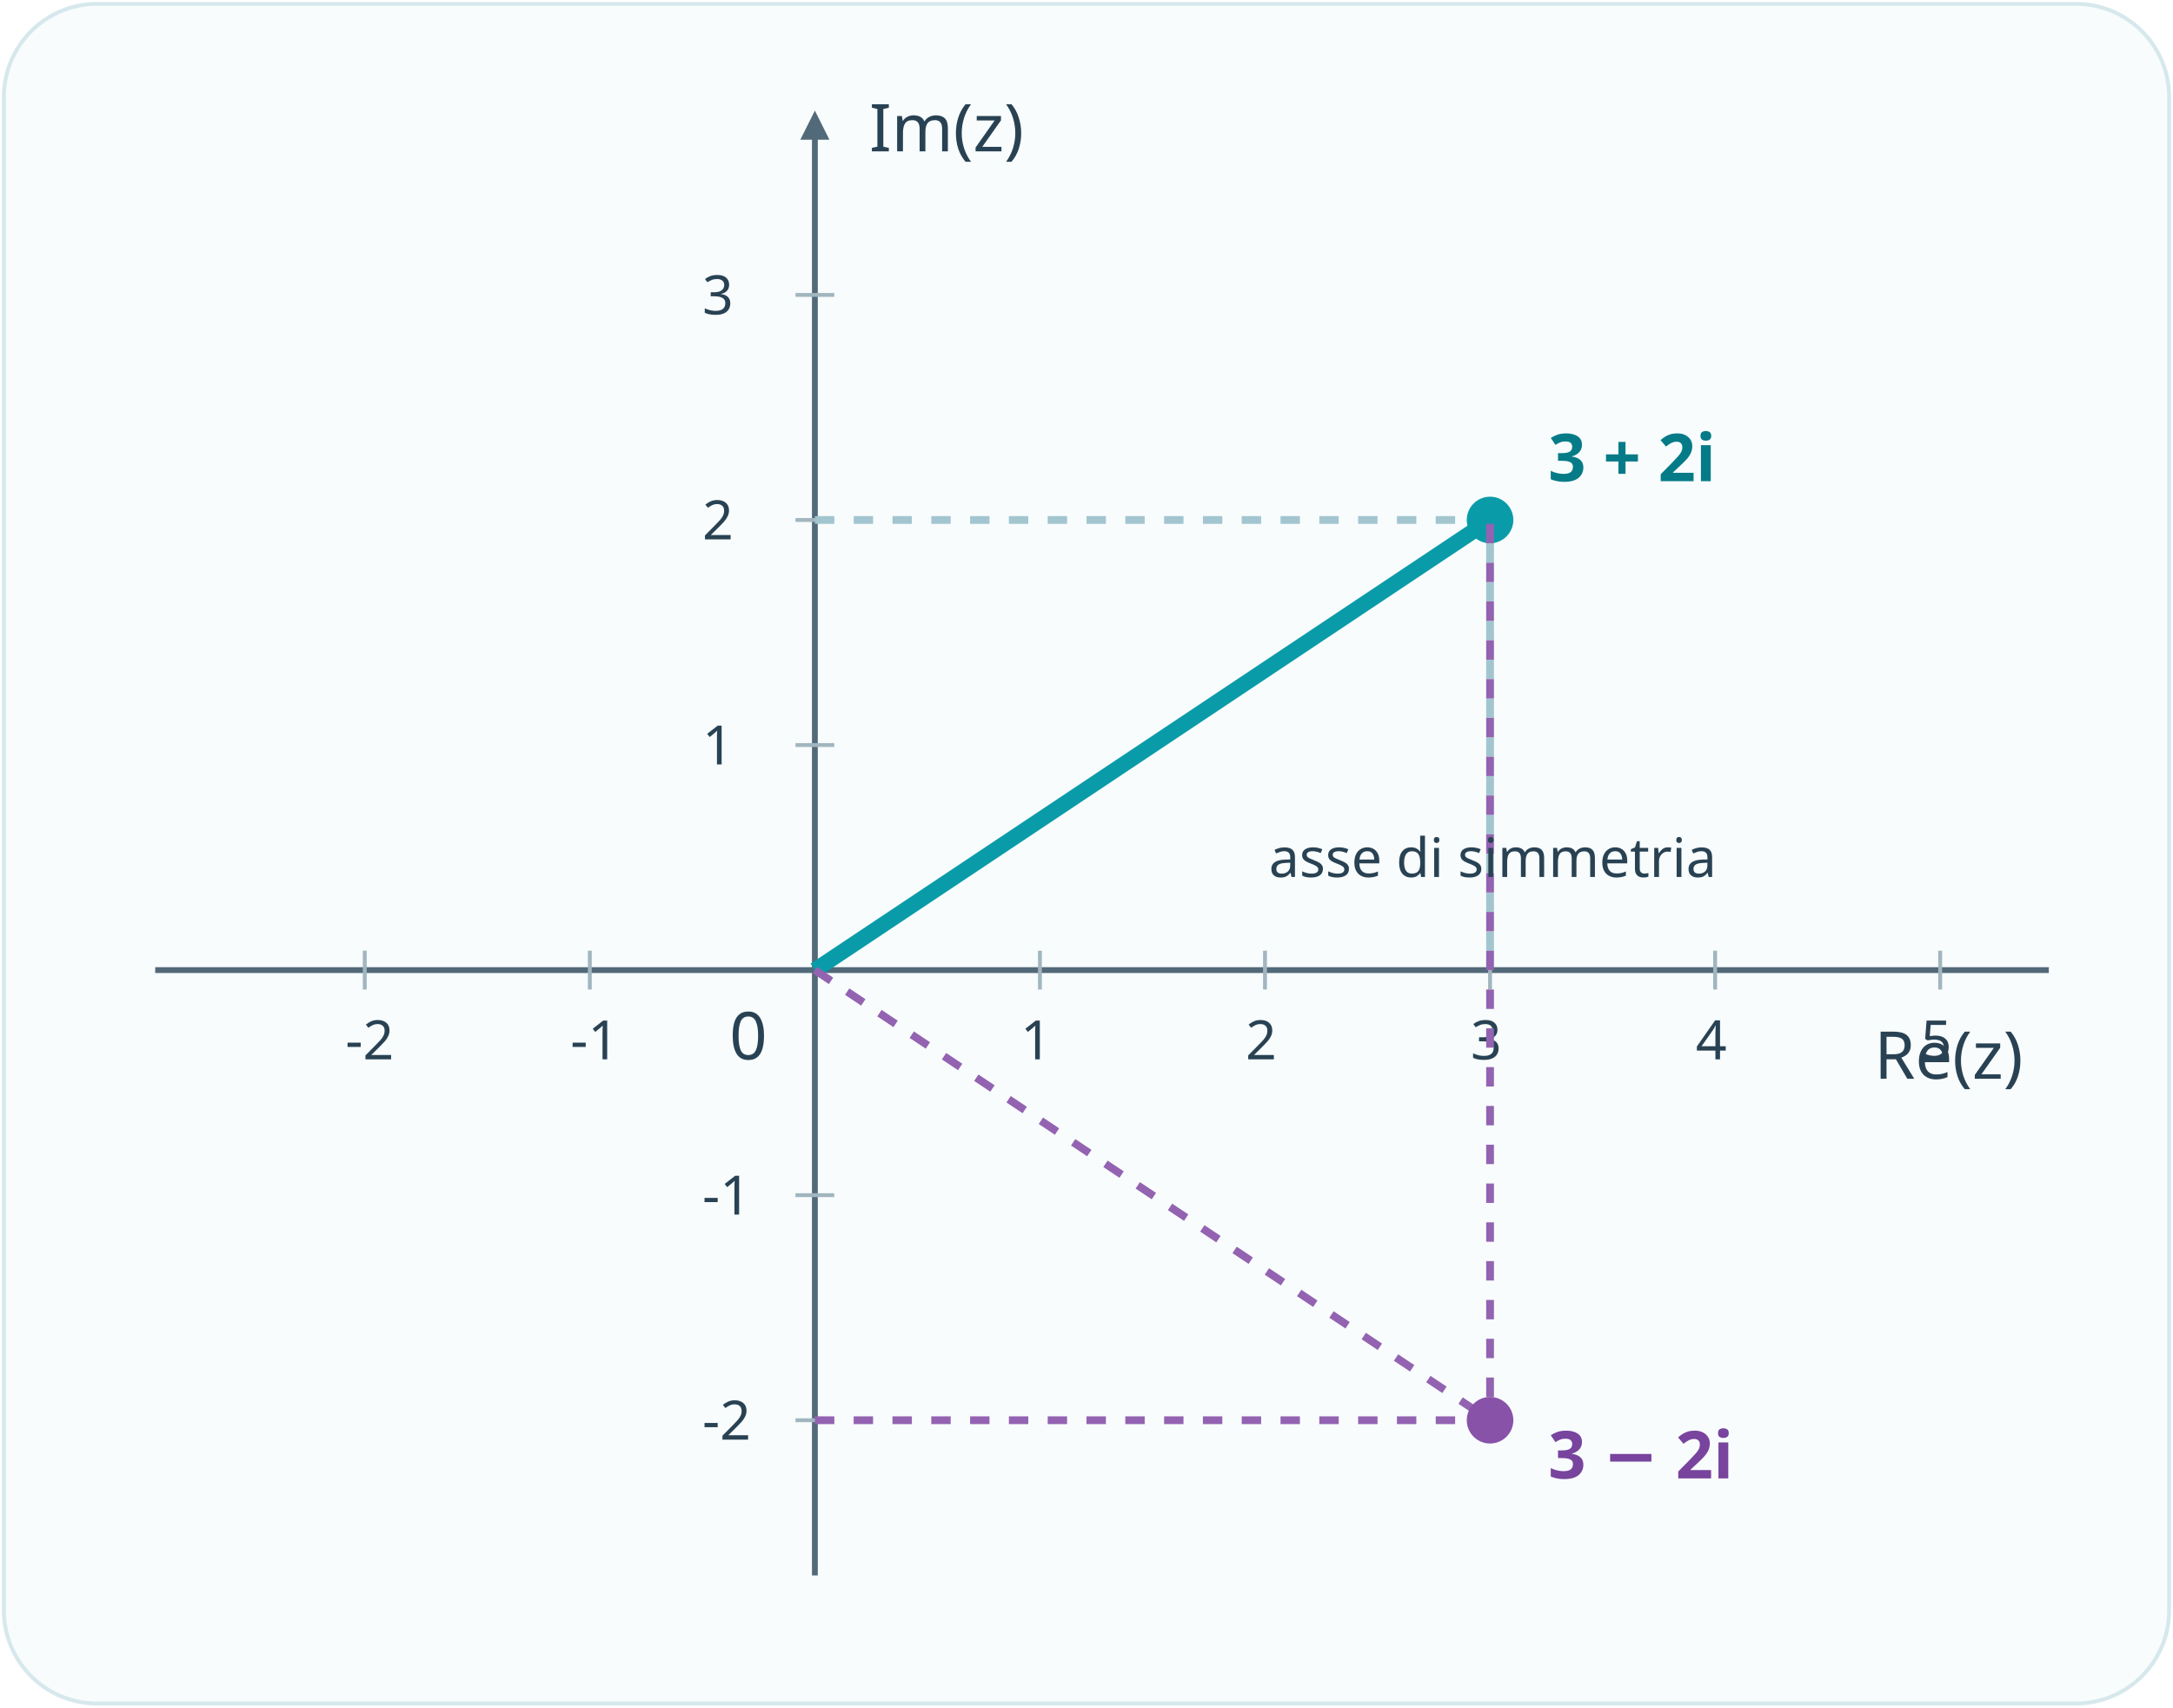
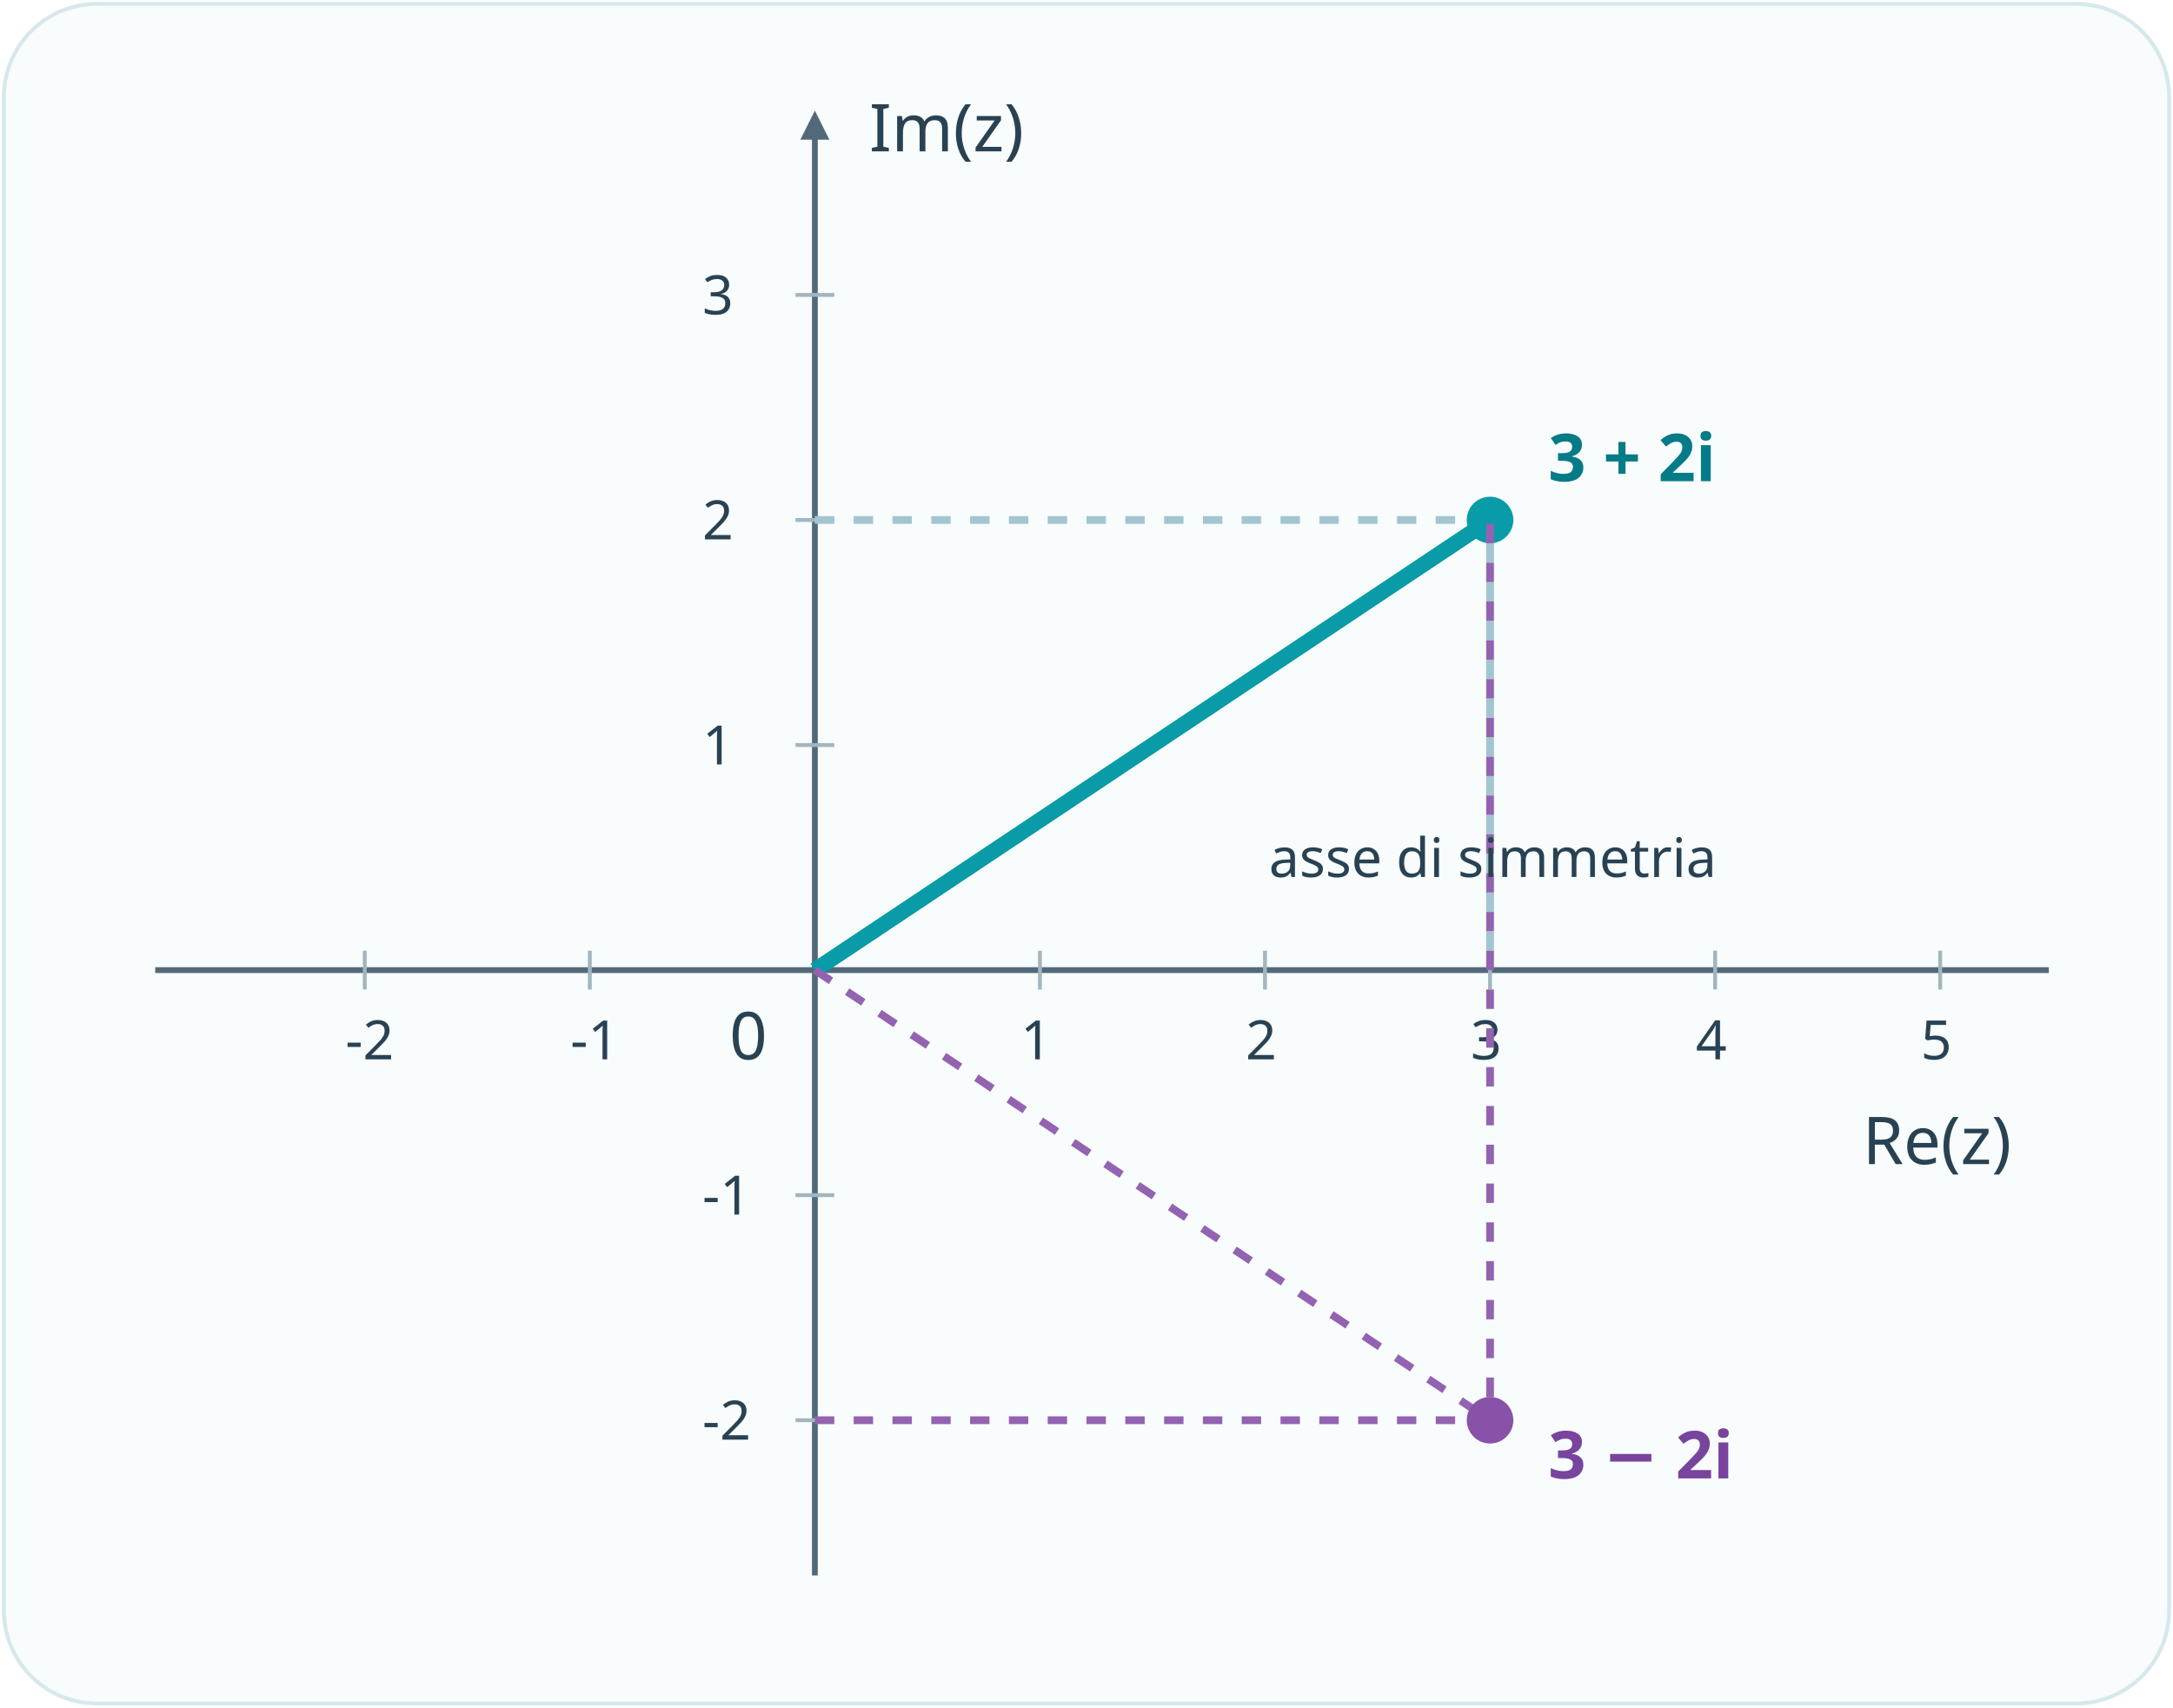
- <svg xmlns="http://www.w3.org/2000/svg" viewBox="0 0 560 440" role="img">
+ <svg xmlns="http://www.w3.org/2000/svg" width="560" height="440" viewBox="0 0 560 440" role="img">
  <defs>
    <marker id="arrow" viewBox="0 0 10 10" refX="8" refY="5" markerWidth="5" markerHeight="5" orient="auto-start-reverse">
      <path d="M0 0 10 5 0 10z" fill="#526979" />
    </marker>
  </defs>
  <rect x="1" y="1" width="558" height="438" rx="24" fill="#f8fcfd" stroke="#d6e8ec" />
  <g font-family="system-ui,sans-serif" font-size="17" fill="#294253">
    <path d="M40 250H528 M210 406V30" stroke="#526979" stroke-width="1.5" marker-end="url(#arrow)" />
-     <text x="483" y="278">Re(z)</text>
+     <text x="480" y="300">Re(z)</text>
    <text x="224" y="39">Im(z)</text>
    <text x="188" y="273">0</text>
    <path d="M94 245v10" stroke="#a1b6bf" />
    <text x="89" y="273" font-size="14">-2</text>
    <path d="M152 245v10" stroke="#a1b6bf" />
    <text x="147" y="273" font-size="14">-1</text>
    <path d="M268 245v10" stroke="#a1b6bf" />
    <text x="263" y="273" font-size="14">1</text>
    <path d="M326 245v10" stroke="#a1b6bf" />
    <text x="321" y="273" font-size="14">2</text>
    <path d="M384 245v10" stroke="#a1b6bf" />
    <text x="379" y="273" font-size="14">3</text>
    <path d="M442 245v10" stroke="#a1b6bf" />
    <text x="437" y="273" font-size="14">4</text>
    <path d="M500 245v10" stroke="#a1b6bf" />
    <text x="495" y="273" font-size="14">5</text>
    <path d="M205 366h10" stroke="#a1b6bf" />
    <text x="181" y="371" font-size="14">-2</text>
    <path d="M205 308h10" stroke="#a1b6bf" />
    <text x="181" y="313" font-size="14">-1</text>
    <path d="M205 192h10" stroke="#a1b6bf" />
    <text x="181" y="197" font-size="14">1</text>
    <path d="M205 134h10" stroke="#a1b6bf" />
    <text x="181" y="139" font-size="14">2</text>
    <path d="M205 76h10" stroke="#a1b6bf" />
    <text x="181" y="81" font-size="14">3</text>
    <path d="M210 134H384V250" fill="none" stroke="#a3c5cf" stroke-width="2" stroke-dasharray="5 5" />
    <path d="M210 250L384 134" stroke="#0a9ba9" stroke-width="4" />
    <circle cx="384" cy="134" r="6" fill="#0a9ba9" />
    <text x="399" y="124" fill="#067b88" font-weight="700">3 + 2i</text>
    <path d="M210 366H384V134 M210 250L384 366" fill="none" stroke="#9363b1" stroke-width="2" stroke-dasharray="5 5" />
    <circle cx="384" cy="366" r="6" fill="#8752a8" />
    <text x="399" y="381" fill="#78449d" font-weight="700">3 − 2i</text>
    <text x="327" y="226" font-size="14">asse di simmetria</text>
  </g>
</svg>
